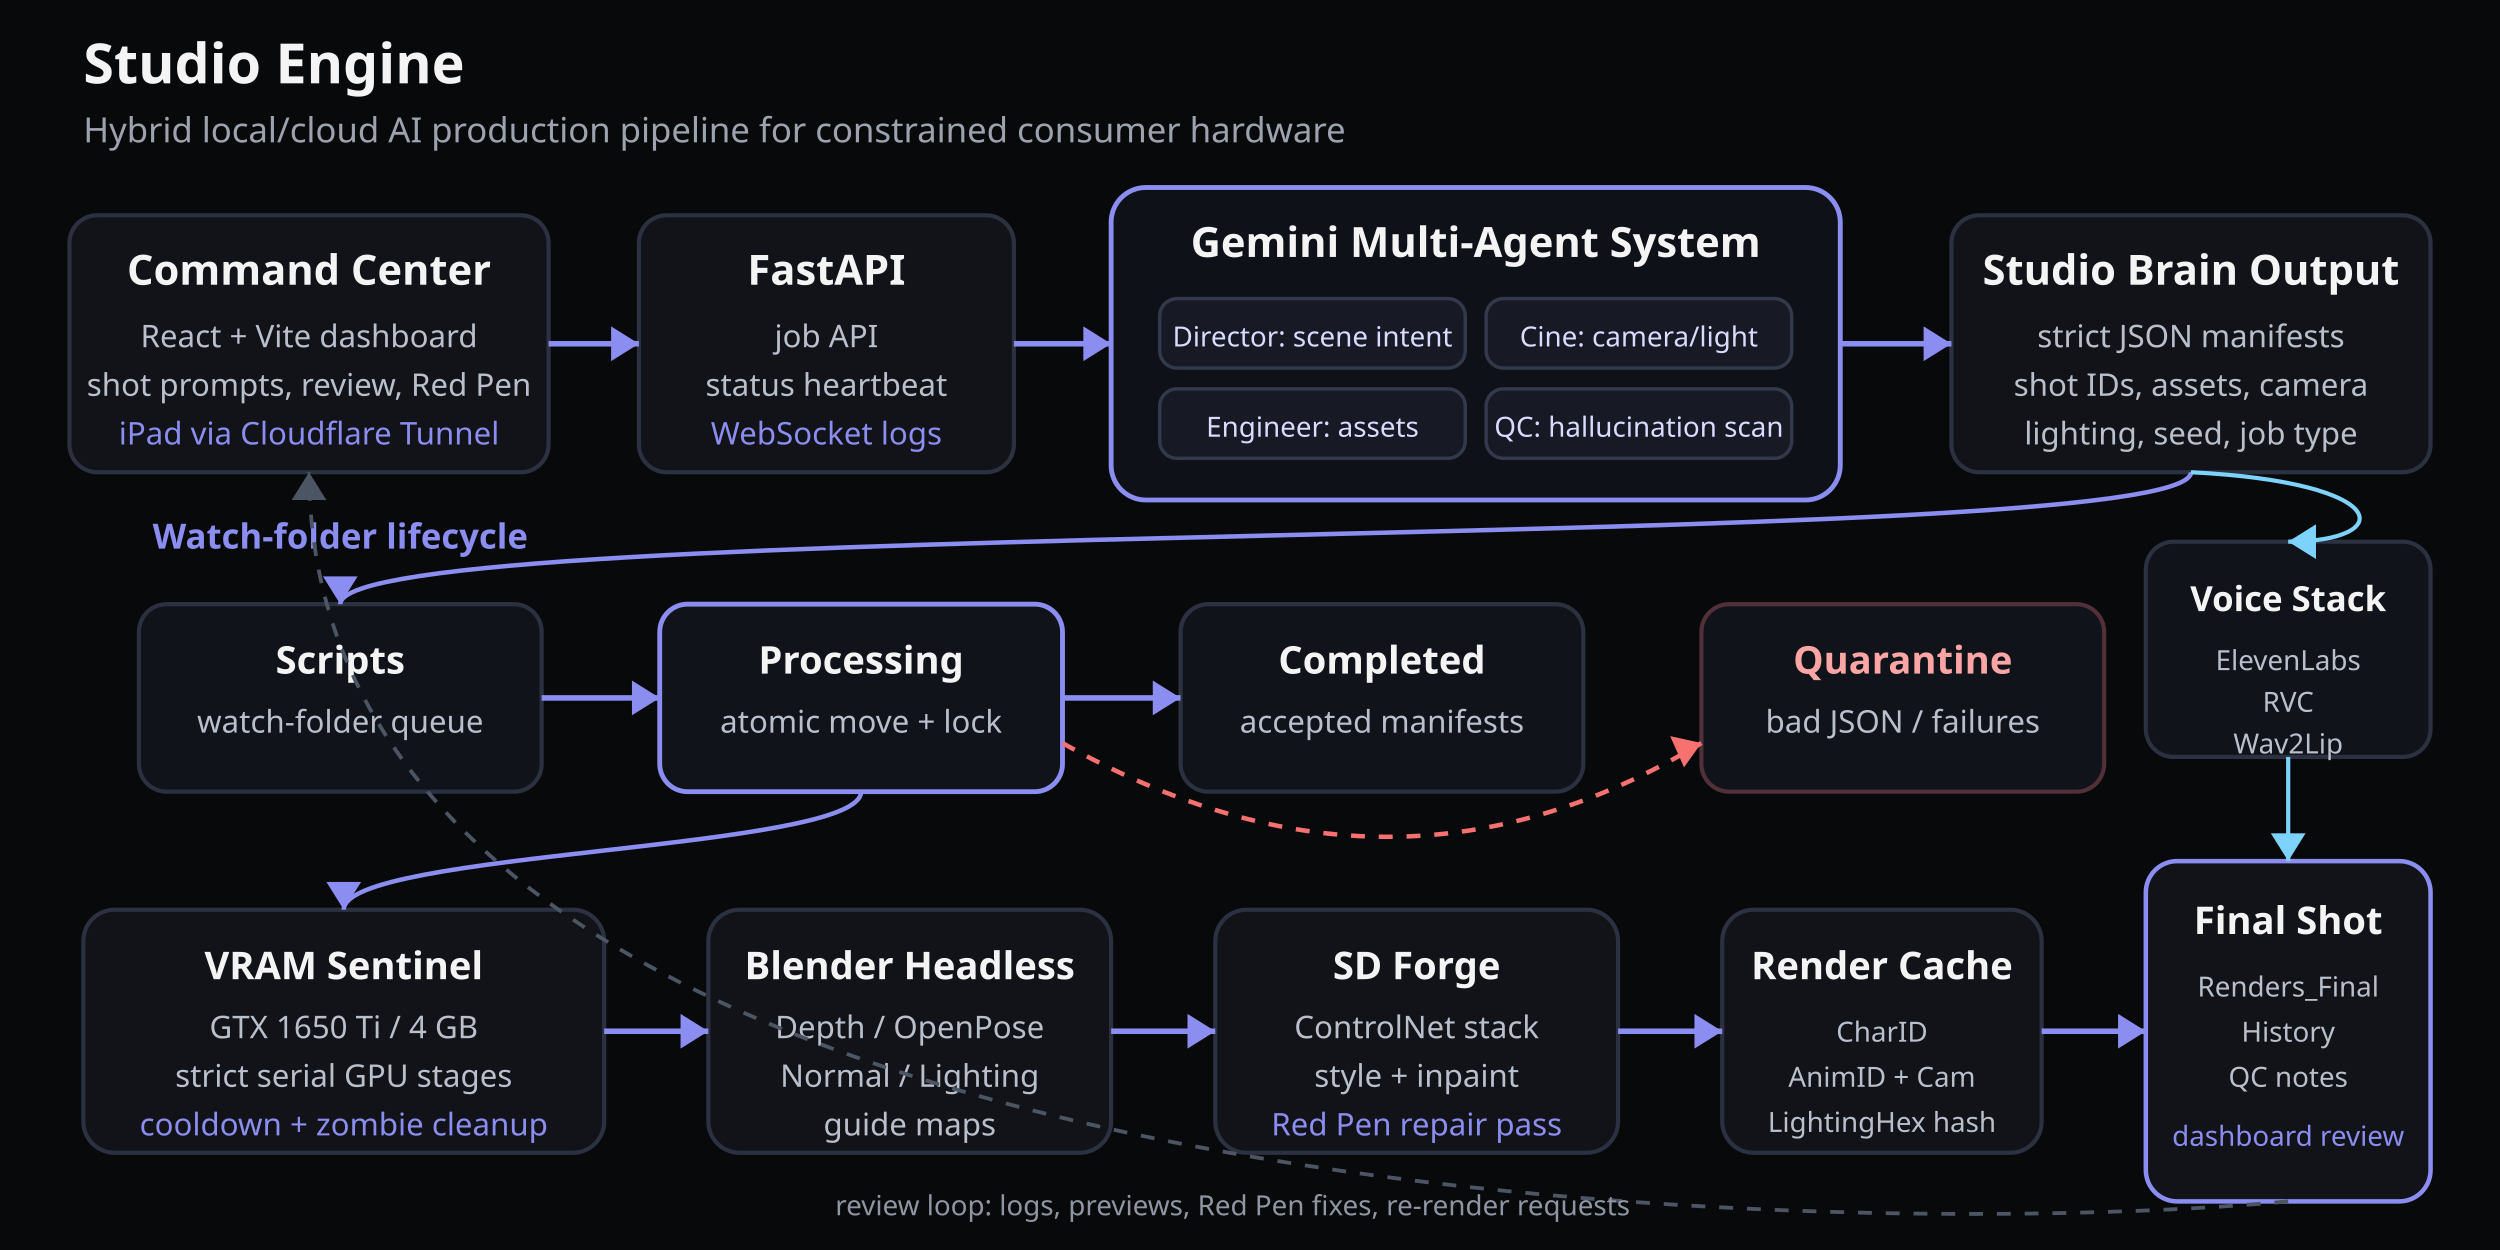
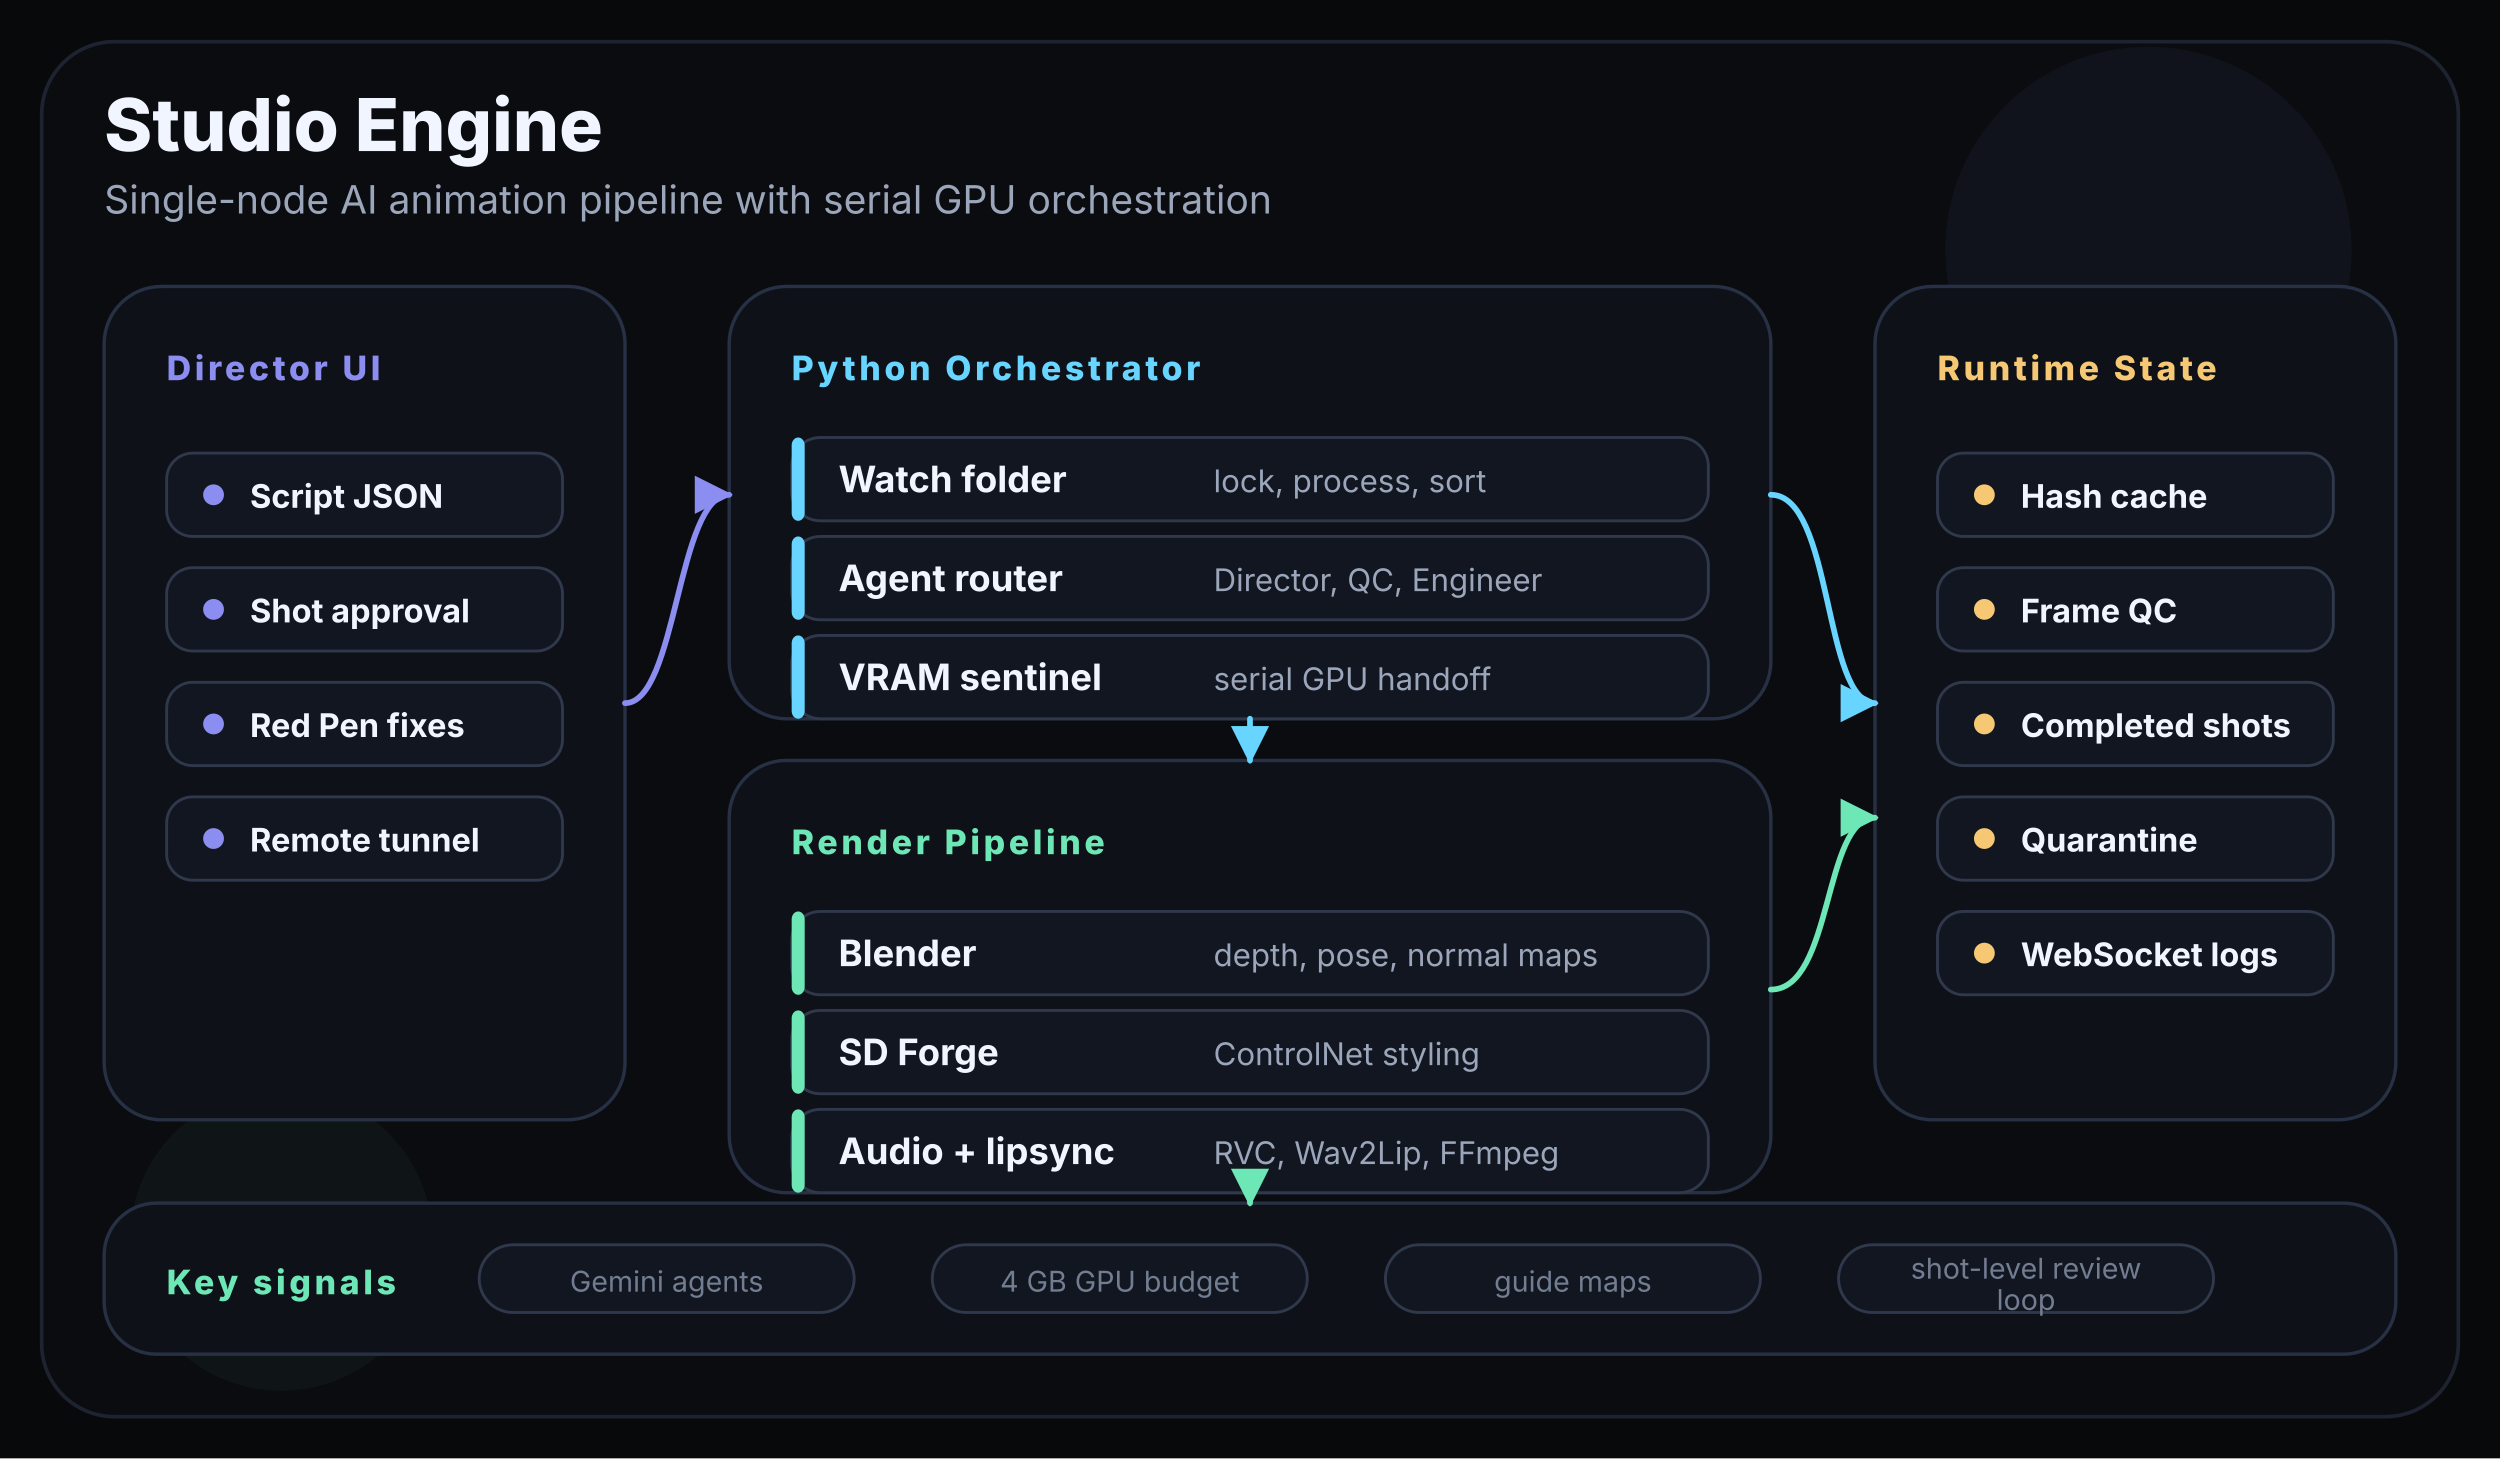
- <svg xmlns="http://www.w3.org/2000/svg" viewBox="0 0 720 360" role="img" aria-label="Studio Engine architecture diagram">
-   <rect x="0" y="0" width="720" height="360" fill="#08090a" />
-   <text x="24" y="24" fill="#f4f4f5" font-family="sans-serif" font-size="16" font-weight="700">Studio Engine</text>
-   <text x="24" y="41" fill="#9ca3af" font-family="sans-serif" font-size="10">Hybrid local/cloud AI production pipeline for constrained consumer hardware</text>
-   <rect x="20" y="62" width="138" height="74" rx="8" fill="#111318" stroke="#2b3140" stroke-width="1.2" />
-   <text x="89" y="82" fill="#f4f4f5" font-family="sans-serif" font-size="12" font-weight="700" text-anchor="middle">Command Center</text>
-   <text x="89" y="100" fill="#b9c0cc" font-family="sans-serif" font-size="9" text-anchor="middle">React + Vite dashboard</text>
-   <text x="89" y="114" fill="#b9c0cc" font-family="sans-serif" font-size="9" text-anchor="middle">shot prompts, review, Red Pen</text>
-   <text x="89" y="128" fill="#8b8df0" font-family="sans-serif" font-size="9" text-anchor="middle">iPad via Cloudflare Tunnel</text>
-   <rect x="184" y="62" width="108" height="74" rx="8" fill="#111318" stroke="#2b3140" stroke-width="1.2" />
-   <text x="238" y="82" fill="#f4f4f5" font-family="sans-serif" font-size="12" font-weight="700" text-anchor="middle">FastAPI</text>
-   <text x="238" y="100" fill="#b9c0cc" font-family="sans-serif" font-size="9" text-anchor="middle">job API</text>
-   <text x="238" y="114" fill="#b9c0cc" font-family="sans-serif" font-size="9" text-anchor="middle">status heartbeat</text>
-   <text x="238" y="128" fill="#8b8df0" font-family="sans-serif" font-size="9" text-anchor="middle">WebSocket logs</text>
-   <rect x="320" y="54" width="210" height="90" rx="10" fill="#0f1118" stroke="#8b8df0" stroke-width="1.4" />
-   <text x="425" y="74" fill="#f4f4f5" font-family="sans-serif" font-size="12" font-weight="700" text-anchor="middle">Gemini Multi-Agent System</text>
-   <rect x="334" y="86" width="88" height="20" rx="5" fill="#171a25" stroke="#32394b" stroke-width="1" />
-   <text x="378" y="97" fill="#d9dcff" font-family="sans-serif" font-size="8" text-anchor="middle" dominant-baseline="middle">Director: scene intent</text>
-   <rect x="428" y="86" width="88" height="20" rx="5" fill="#171a25" stroke="#32394b" stroke-width="1" />
-   <text x="472" y="97" fill="#d9dcff" font-family="sans-serif" font-size="8" text-anchor="middle" dominant-baseline="middle">Cine: camera/light</text>
-   <rect x="334" y="112" width="88" height="20" rx="5" fill="#171a25" stroke="#32394b" stroke-width="1" />
-   <text x="378" y="123" fill="#d9dcff" font-family="sans-serif" font-size="8" text-anchor="middle" dominant-baseline="middle">Engineer: assets</text>
-   <rect x="428" y="112" width="88" height="20" rx="5" fill="#171a25" stroke="#32394b" stroke-width="1" />
-   <text x="472" y="123" fill="#d9dcff" font-family="sans-serif" font-size="8" text-anchor="middle" dominant-baseline="middle">QC: hallucination scan</text>
-   <rect x="562" y="62" width="138" height="74" rx="8" fill="#111318" stroke="#2b3140" stroke-width="1.2" />
-   <text x="631" y="82" fill="#f4f4f5" font-family="sans-serif" font-size="12" font-weight="700" text-anchor="middle">Studio Brain Output</text>
-   <text x="631" y="100" fill="#b9c0cc" font-family="sans-serif" font-size="9" text-anchor="middle">strict JSON manifests</text>
-   <text x="631" y="114" fill="#b9c0cc" font-family="sans-serif" font-size="9" text-anchor="middle">shot IDs, assets, camera</text>
-   <text x="631" y="128" fill="#b9c0cc" font-family="sans-serif" font-size="9" text-anchor="middle">lighting, seed, job type</text>
-   <line x1="158" y1="99" x2="184" y2="99" stroke="#8b8df0" stroke-width="1.6" />
-   <polygon points="184,99 176,94 176,104" fill="#8b8df0" />
-   <line x1="292" y1="99" x2="320" y2="99" stroke="#8b8df0" stroke-width="1.6" />
-   <polygon points="320,99 312,94 312,104" fill="#8b8df0" />
-   <line x1="530" y1="99" x2="562" y2="99" stroke="#8b8df0" stroke-width="1.6" />
-   <polygon points="562,99 554,94 554,104" fill="#8b8df0" />
-   <rect x="40" y="174" width="116" height="54" rx="8" fill="#10131a" stroke="#2b3140" stroke-width="1.2" />
-   <text x="98" y="194" fill="#f4f4f5" font-family="sans-serif" font-size="11" font-weight="700" text-anchor="middle">Scripts</text>
-   <text x="98" y="211" fill="#b9c0cc" font-family="sans-serif" font-size="9" text-anchor="middle">watch-folder queue</text>
-   <rect x="190" y="174" width="116" height="54" rx="8" fill="#10131a" stroke="#8b8df0" stroke-width="1.4" />
-   <text x="248" y="194" fill="#f4f4f5" font-family="sans-serif" font-size="11" font-weight="700" text-anchor="middle">Processing</text>
-   <text x="248" y="211" fill="#b9c0cc" font-family="sans-serif" font-size="9" text-anchor="middle">atomic move + lock</text>
-   <rect x="340" y="174" width="116" height="54" rx="8" fill="#10131a" stroke="#2b3140" stroke-width="1.2" />
-   <text x="398" y="194" fill="#f4f4f5" font-family="sans-serif" font-size="11" font-weight="700" text-anchor="middle">Completed</text>
-   <text x="398" y="211" fill="#b9c0cc" font-family="sans-serif" font-size="9" text-anchor="middle">accepted manifests</text>
-   <rect x="490" y="174" width="116" height="54" rx="8" fill="#10131a" stroke="#513039" stroke-width="1.2" />
-   <text x="548" y="194" fill="#fca5a5" font-family="sans-serif" font-size="11" font-weight="700" text-anchor="middle">Quarantine</text>
-   <text x="548" y="211" fill="#b9c0cc" font-family="sans-serif" font-size="9" text-anchor="middle">bad JSON / failures</text>
-   <text x="98" y="158" fill="#8b8df0" font-family="sans-serif" font-size="10" font-weight="700" text-anchor="middle">Watch-folder lifecycle</text>
-   <line x1="156" y1="201" x2="190" y2="201" stroke="#8b8df0" stroke-width="1.6" />
-   <polygon points="190,201 182,196 182,206" fill="#8b8df0" />
-   <line x1="306" y1="201" x2="340" y2="201" stroke="#8b8df0" stroke-width="1.6" />
-   <polygon points="340,201 332,196 332,206" fill="#8b8df0" />
-   <path d="M306 214 C370 250, 430 250, 490 214" fill="none" stroke="#f87171" stroke-width="1.3" stroke-dasharray="4 4" />
-   <polygon points="490,214 481,212 485,221" fill="#f87171" />
-   <path d="M631 136 C631 160, 98 148, 98 174" fill="none" stroke="#8b8df0" stroke-width="1.3" />
-   <polygon points="98,174 93,166 103,166" fill="#8b8df0" />
-   <rect x="24" y="262" width="150" height="70" rx="9" fill="#111318" stroke="#2b3140" stroke-width="1.2" />
-   <text x="99" y="282" fill="#f4f4f5" font-family="sans-serif" font-size="11" font-weight="700" text-anchor="middle">VRAM Sentinel</text>
-   <text x="99" y="299" fill="#b9c0cc" font-family="sans-serif" font-size="9" text-anchor="middle">GTX 1650 Ti / 4 GB</text>
-   <text x="99" y="313" fill="#b9c0cc" font-family="sans-serif" font-size="9" text-anchor="middle">strict serial GPU stages</text>
-   <text x="99" y="327" fill="#8b8df0" font-family="sans-serif" font-size="9" text-anchor="middle">cooldown + zombie cleanup</text>
-   <rect x="204" y="262" width="116" height="70" rx="9" fill="#111318" stroke="#2b3140" stroke-width="1.2" />
-   <text x="262" y="282" fill="#f4f4f5" font-family="sans-serif" font-size="11" font-weight="700" text-anchor="middle">Blender Headless</text>
-   <text x="262" y="299" fill="#b9c0cc" font-family="sans-serif" font-size="9" text-anchor="middle">Depth / OpenPose</text>
-   <text x="262" y="313" fill="#b9c0cc" font-family="sans-serif" font-size="9" text-anchor="middle">Normal / Lighting</text>
-   <text x="262" y="327" fill="#b9c0cc" font-family="sans-serif" font-size="9" text-anchor="middle">guide maps</text>
-   <rect x="350" y="262" width="116" height="70" rx="9" fill="#111318" stroke="#2b3140" stroke-width="1.2" />
-   <text x="408" y="282" fill="#f4f4f5" font-family="sans-serif" font-size="11" font-weight="700" text-anchor="middle">SD Forge</text>
-   <text x="408" y="299" fill="#b9c0cc" font-family="sans-serif" font-size="9" text-anchor="middle">ControlNet stack</text>
-   <text x="408" y="313" fill="#b9c0cc" font-family="sans-serif" font-size="9" text-anchor="middle">style + inpaint</text>
-   <text x="408" y="327" fill="#8b8df0" font-family="sans-serif" font-size="9" text-anchor="middle">Red Pen repair pass</text>
-   <rect x="496" y="262" width="92" height="70" rx="9" fill="#111318" stroke="#2b3140" stroke-width="1.2" />
-   <text x="542" y="282" fill="#f4f4f5" font-family="sans-serif" font-size="11" font-weight="700" text-anchor="middle">Render Cache</text>
-   <text x="542" y="300" fill="#b9c0cc" font-family="sans-serif" font-size="8" text-anchor="middle">CharID</text>
-   <text x="542" y="313" fill="#b9c0cc" font-family="sans-serif" font-size="8" text-anchor="middle">AnimID + Cam</text>
-   <text x="542" y="326" fill="#b9c0cc" font-family="sans-serif" font-size="8" text-anchor="middle">LightingHex hash</text>
-   <rect x="618" y="248" width="82" height="98" rx="9" fill="#111318" stroke="#8b8df0" stroke-width="1.3" />
-   <text x="659" y="269" fill="#f4f4f5" font-family="sans-serif" font-size="11" font-weight="700" text-anchor="middle">Final Shot</text>
-   <text x="659" y="287" fill="#b9c0cc" font-family="sans-serif" font-size="8" text-anchor="middle">Renders_Final</text>
-   <text x="659" y="300" fill="#b9c0cc" font-family="sans-serif" font-size="8" text-anchor="middle">History</text>
-   <text x="659" y="313" fill="#b9c0cc" font-family="sans-serif" font-size="8" text-anchor="middle">QC notes</text>
-   <text x="659" y="330" fill="#8b8df0" font-family="sans-serif" font-size="8" text-anchor="middle">dashboard review</text>
-   <line x1="174" y1="297" x2="204" y2="297" stroke="#8b8df0" stroke-width="1.6" />
-   <polygon points="204,297 196,292 196,302" fill="#8b8df0" />
-   <line x1="320" y1="297" x2="350" y2="297" stroke="#8b8df0" stroke-width="1.6" />
-   <polygon points="350,297 342,292 342,302" fill="#8b8df0" />
-   <line x1="466" y1="297" x2="496" y2="297" stroke="#8b8df0" stroke-width="1.6" />
-   <polygon points="496,297 488,292 488,302" fill="#8b8df0" />
-   <line x1="588" y1="297" x2="618" y2="297" stroke="#8b8df0" stroke-width="1.6" />
-   <polygon points="618,297 610,292 610,302" fill="#8b8df0" />
-   <path d="M248 228 C248 245, 99 245, 99 262" fill="none" stroke="#8b8df0" stroke-width="1.3" />
-   <polygon points="99,262 94,254 104,254" fill="#8b8df0" />
-   <rect x="618" y="156" width="82" height="62" rx="8" fill="#10131a" stroke="#2b3140" stroke-width="1.2" />
-   <text x="659" y="176" fill="#f4f4f5" font-family="sans-serif" font-size="10" font-weight="700" text-anchor="middle">Voice Stack</text>
-   <text x="659" y="193" fill="#b9c0cc" font-family="sans-serif" font-size="8" text-anchor="middle">ElevenLabs</text>
-   <text x="659" y="205" fill="#b9c0cc" font-family="sans-serif" font-size="8" text-anchor="middle">RVC</text>
-   <text x="659" y="217" fill="#b9c0cc" font-family="sans-serif" font-size="8" text-anchor="middle">Wav2Lip</text>
-   <path d="M631 136 C690 139, 690 156, 659 156" fill="none" stroke="#7dd3fc" stroke-width="1.2" />
-   <polygon points="659,156 667,151 667,161" fill="#7dd3fc" />
-   <line x1="659" y1="218" x2="659" y2="248" stroke="#7dd3fc" stroke-width="1.2" />
-   <polygon points="659,248 654,240 664,240" fill="#7dd3fc" />
-   <path d="M659 346 C530 358, 90 352, 89 136" fill="none" stroke="#4b5563" stroke-width="1.1" stroke-dasharray="4 4" />
-   <polygon points="89,136 84,144 94,144" fill="#4b5563" />
-   <text x="355" y="350" fill="#8f96a3" font-family="sans-serif" font-size="8" text-anchor="middle">review loop: logs, previews, Red Pen fixes, re-render requests</text>
+ <svg xmlns="http://www.w3.org/2000/svg" viewBox="0 0 960 560" role="img" aria-label="Studio Engine architecture diagram">
+   <defs>
+     <marker id="arrow-purple" viewBox="0 0 12 12" refX="10" refY="6" markerWidth="8" markerHeight="8" orient="auto">
+       <path d="M 1 1 L 11 6 L 1 11 Z" fill="#8b8df0" />
+     </marker>
+     <marker id="arrow-cyan" viewBox="0 0 12 12" refX="10" refY="6" markerWidth="8" markerHeight="8" orient="auto">
+       <path d="M 1 1 L 11 6 L 1 11 Z" fill="#67d5ff" />
+     </marker>
+     <marker id="arrow-green" viewBox="0 0 12 12" refX="10" refY="6" markerWidth="8" markerHeight="8" orient="auto">
+       <path d="M 1 1 L 11 6 L 1 11 Z" fill="#6ee7b7" />
+     </marker>
+     <style>
+       .bg { fill: #08090a; }
+       .grid { stroke: #161a23; stroke-width: 1; opacity: .5; }
+       .frame { fill: #0a0c10; stroke: #1d2330; stroke-width: 1.4; }
+       .panel { fill: #0e1117; stroke: #273044; stroke-width: 1.3; }
+       .card, .chip, .footer-chip { fill: #111620; stroke: #30384c; stroke-width: 1.1; }
+       text { font-family: Inter, ui-sans-serif, system-ui, -apple-system, BlinkMacSystemFont, "Segoe UI", sans-serif; }
+       .title { fill: #f1f5ff; font-size: 28px; font-weight: 780; letter-spacing: 0; }
+       .subtitle { fill: #9ba6bb; font-size: 15px; }
+       .label { font-size: 13px; font-weight: 760; letter-spacing: 1.4px; text-transform: uppercase; }
+       .body { fill: #f1f5ff; font-size: 14px; }
+       .strong { font-weight: 720; }
+       .small { font-size: 12.5px; }
+       .muted { fill: #9ba6bb; font-size: 12px; }
+       .dim { fill: #727d91; font-size: 11px; }
+       .purple { fill: #8b8df0; }
+       .cyan { fill: #67d5ff; }
+       .green { fill: #6ee7b7; }
+       .amber { fill: #f7c873; }
+       .purple-fill { fill: #8b8df0; }
+       .cyan-fill { fill: #67d5ff; }
+       .green-fill { fill: #6ee7b7; }
+       .amber-fill { fill: #f7c873; }
+       .arrow { fill: none; stroke-width: 2.2; stroke-linecap: round; stroke-linejoin: round; }
+       .purple-stroke { stroke: #8b8df0; }
+       .cyan-stroke { stroke: #67d5ff; }
+       .green-stroke { stroke: #6ee7b7; }
+     </style>
+   </defs>
+   <rect width="960" height="560" class="bg" />
+   <path d="M 40 88 V 520" class="grid" />
+   <path d="M 104 88 V 520" class="grid" />
+   <path d="M 168 88 V 520" class="grid" />
+   <path d="M 232 88 V 520" class="grid" />
+   <path d="M 296 88 V 520" class="grid" />
+   <path d="M 360 88 V 520" class="grid" />
+   <path d="M 424 88 V 520" class="grid" />
+   <path d="M 488 88 V 520" class="grid" />
+   <path d="M 552 88 V 520" class="grid" />
+   <path d="M 616 88 V 520" class="grid" />
+   <path d="M 680 88 V 520" class="grid" />
+   <path d="M 744 88 V 520" class="grid" />
+   <path d="M 808 88 V 520" class="grid" />
+   <path d="M 872 88 V 520" class="grid" />
+   <path d="M 936 88 V 520" class="grid" />
+   <path d="M 32 100 H 928" class="grid" />
+   <path d="M 32 152 H 928" class="grid" />
+   <path d="M 32 204 H 928" class="grid" />
+   <path d="M 32 256 H 928" class="grid" />
+   <path d="M 32 308 H 928" class="grid" />
+   <path d="M 32 360 H 928" class="grid" />
+   <path d="M 32 412 H 928" class="grid" />
+   <path d="M 32 464 H 928" class="grid" />
+   <rect x="16" y="16" width="928" height="528" rx="28" class="frame" />
+   <circle cx="825" cy="96" r="78" fill="#8b8df0" opacity=".055" />
+   <circle cx="108" cy="476" r="58" fill="#6ee7b7" opacity=".045" />
+   <text x="40" y="58" class="title">Studio Engine</text>
+   <text x="40" y="82" class="subtitle">Single-node AI animation pipeline with serial GPU orchestration</text>
+   <rect x="40" y="110" width="200" height="320" rx="22" class="panel" />
+   <text x="64" y="146" class="label purple">Director UI</text>
+   <rect x="64" y="174" width="152" height="32" rx="10" class="chip" />
+   <circle cx="82" cy="190" r="4" class="purple-fill" />
+   <text x="96" y="195" class="body strong small">Script JSON</text>
+   <rect x="64" y="218" width="152" height="32" rx="10" class="chip" />
+   <circle cx="82" cy="234" r="4" class="purple-fill" />
+   <text x="96" y="239" class="body strong small">Shot approval</text>
+   <rect x="64" y="262" width="152" height="32" rx="10" class="chip" />
+   <circle cx="82" cy="278" r="4" class="purple-fill" />
+   <text x="96" y="283" class="body strong small">Red Pen fixes</text>
+   <rect x="64" y="306" width="152" height="32" rx="10" class="chip" />
+   <circle cx="82" cy="322" r="4" class="purple-fill" />
+   <text x="96" y="327" class="body strong small">Remote tunnel</text>
+   <rect x="280" y="110" width="400" height="166" rx="22" class="panel" />
+   <text x="304" y="146" class="label cyan">Python Orchestrator</text>
+   <rect x="304" y="168" width="352" height="32" rx="11" class="card" />
+   <rect x="304" y="168" width="5" height="32" rx="3" class="cyan-fill" />
+   <text x="322" y="189" class="body strong">Watch folder</text>
+   <text x="466" y="189" class="body muted">lock, process, sort</text>
+   <rect x="304" y="206" width="352" height="32" rx="11" class="card" />
+   <rect x="304" y="206" width="5" height="32" rx="3" class="cyan-fill" />
+   <text x="322" y="227" class="body strong">Agent router</text>
+   <text x="466" y="227" class="body muted">Director, QC, Engineer</text>
+   <rect x="304" y="244" width="352" height="32" rx="11" class="card" />
+   <rect x="304" y="244" width="5" height="32" rx="3" class="cyan-fill" />
+   <text x="322" y="265" class="body strong">VRAM sentinel</text>
+   <text x="466" y="265" class="body muted">serial GPU handoff</text>
+   <rect x="280" y="292" width="400" height="166" rx="22" class="panel" />
+   <text x="304" y="328" class="label green">Render Pipeline</text>
+   <rect x="304" y="350" width="352" height="32" rx="11" class="card" />
+   <rect x="304" y="350" width="5" height="32" rx="3" class="green-fill" />
+   <text x="322" y="371" class="body strong">Blender</text>
+   <text x="466" y="371" class="body muted">depth, pose, normal maps</text>
+   <rect x="304" y="388" width="352" height="32" rx="11" class="card" />
+   <rect x="304" y="388" width="5" height="32" rx="3" class="green-fill" />
+   <text x="322" y="409" class="body strong">SD Forge</text>
+   <text x="466" y="409" class="body muted">ControlNet styling</text>
+   <rect x="304" y="426" width="352" height="32" rx="11" class="card" />
+   <rect x="304" y="426" width="5" height="32" rx="3" class="green-fill" />
+   <text x="322" y="447" class="body strong">Audio + lipsync</text>
+   <text x="466" y="447" class="body muted">RVC, Wav2Lip, FFmpeg</text>
+   <rect x="720" y="110" width="200" height="320" rx="22" class="panel" />
+   <text x="744" y="146" class="label amber">Runtime State</text>
+   <rect x="744" y="174" width="152" height="32" rx="10" class="chip" />
+   <circle cx="762" cy="190" r="4" class="amber-fill" />
+   <text x="776" y="195" class="body strong small">Hash cache</text>
+   <rect x="744" y="218" width="152" height="32" rx="10" class="chip" />
+   <circle cx="762" cy="234" r="4" class="amber-fill" />
+   <text x="776" y="239" class="body strong small">Frame QC</text>
+   <rect x="744" y="262" width="152" height="32" rx="10" class="chip" />
+   <circle cx="762" cy="278" r="4" class="amber-fill" />
+   <text x="776" y="283" class="body strong small">Completed shots</text>
+   <rect x="744" y="306" width="152" height="32" rx="10" class="chip" />
+   <circle cx="762" cy="322" r="4" class="amber-fill" />
+   <text x="776" y="327" class="body strong small">Quarantine</text>
+   <rect x="744" y="350" width="152" height="32" rx="10" class="chip" />
+   <circle cx="762" cy="366" r="4" class="amber-fill" />
+   <text x="776" y="371" class="body strong small">WebSocket logs</text>
+   <rect x="40" y="462" width="880" height="58" rx="20" class="panel" />
+   <text x="64" y="497" class="label green">Key signals</text>
+   <rect x="184" y="478" width="144" height="26" rx="13" class="footer-chip" />
+   <text x="256" y="496" class="dim" text-anchor="middle">Gemini agents</text>
+   <rect x="358" y="478" width="144" height="26" rx="13" class="footer-chip" />
+   <text x="430" y="496" class="dim" text-anchor="middle">4 GB GPU budget</text>
+   <rect x="532" y="478" width="144" height="26" rx="13" class="footer-chip" />
+   <text x="604" y="496" class="dim" text-anchor="middle">guide maps</text>
+   <rect x="706" y="478" width="144" height="26" rx="13" class="footer-chip" />
+   <text x="778" y="491" class="dim" text-anchor="middle">shot-level review</text>
+   <text x="778" y="503" class="dim" text-anchor="middle">loop</text>
+   <path d="M 240 270 C 260 270, 260 190, 280 190" class="arrow purple-stroke" marker-end="url(#arrow-purple)" />
+   <path d="M 480 276 L 480 292" class="arrow cyan-stroke" marker-end="url(#arrow-cyan)" />
+   <path d="M 680 190 C 704 190, 700 270, 720 270" class="arrow cyan-stroke" marker-end="url(#arrow-cyan)" />
+   <path d="M 680 380 C 704 380, 700 314, 720 314" class="arrow green-stroke" marker-end="url(#arrow-green)" />
+   <path d="M 480 458 L 480 462" class="arrow green-stroke" marker-end="url(#arrow-green)" />
</svg>
